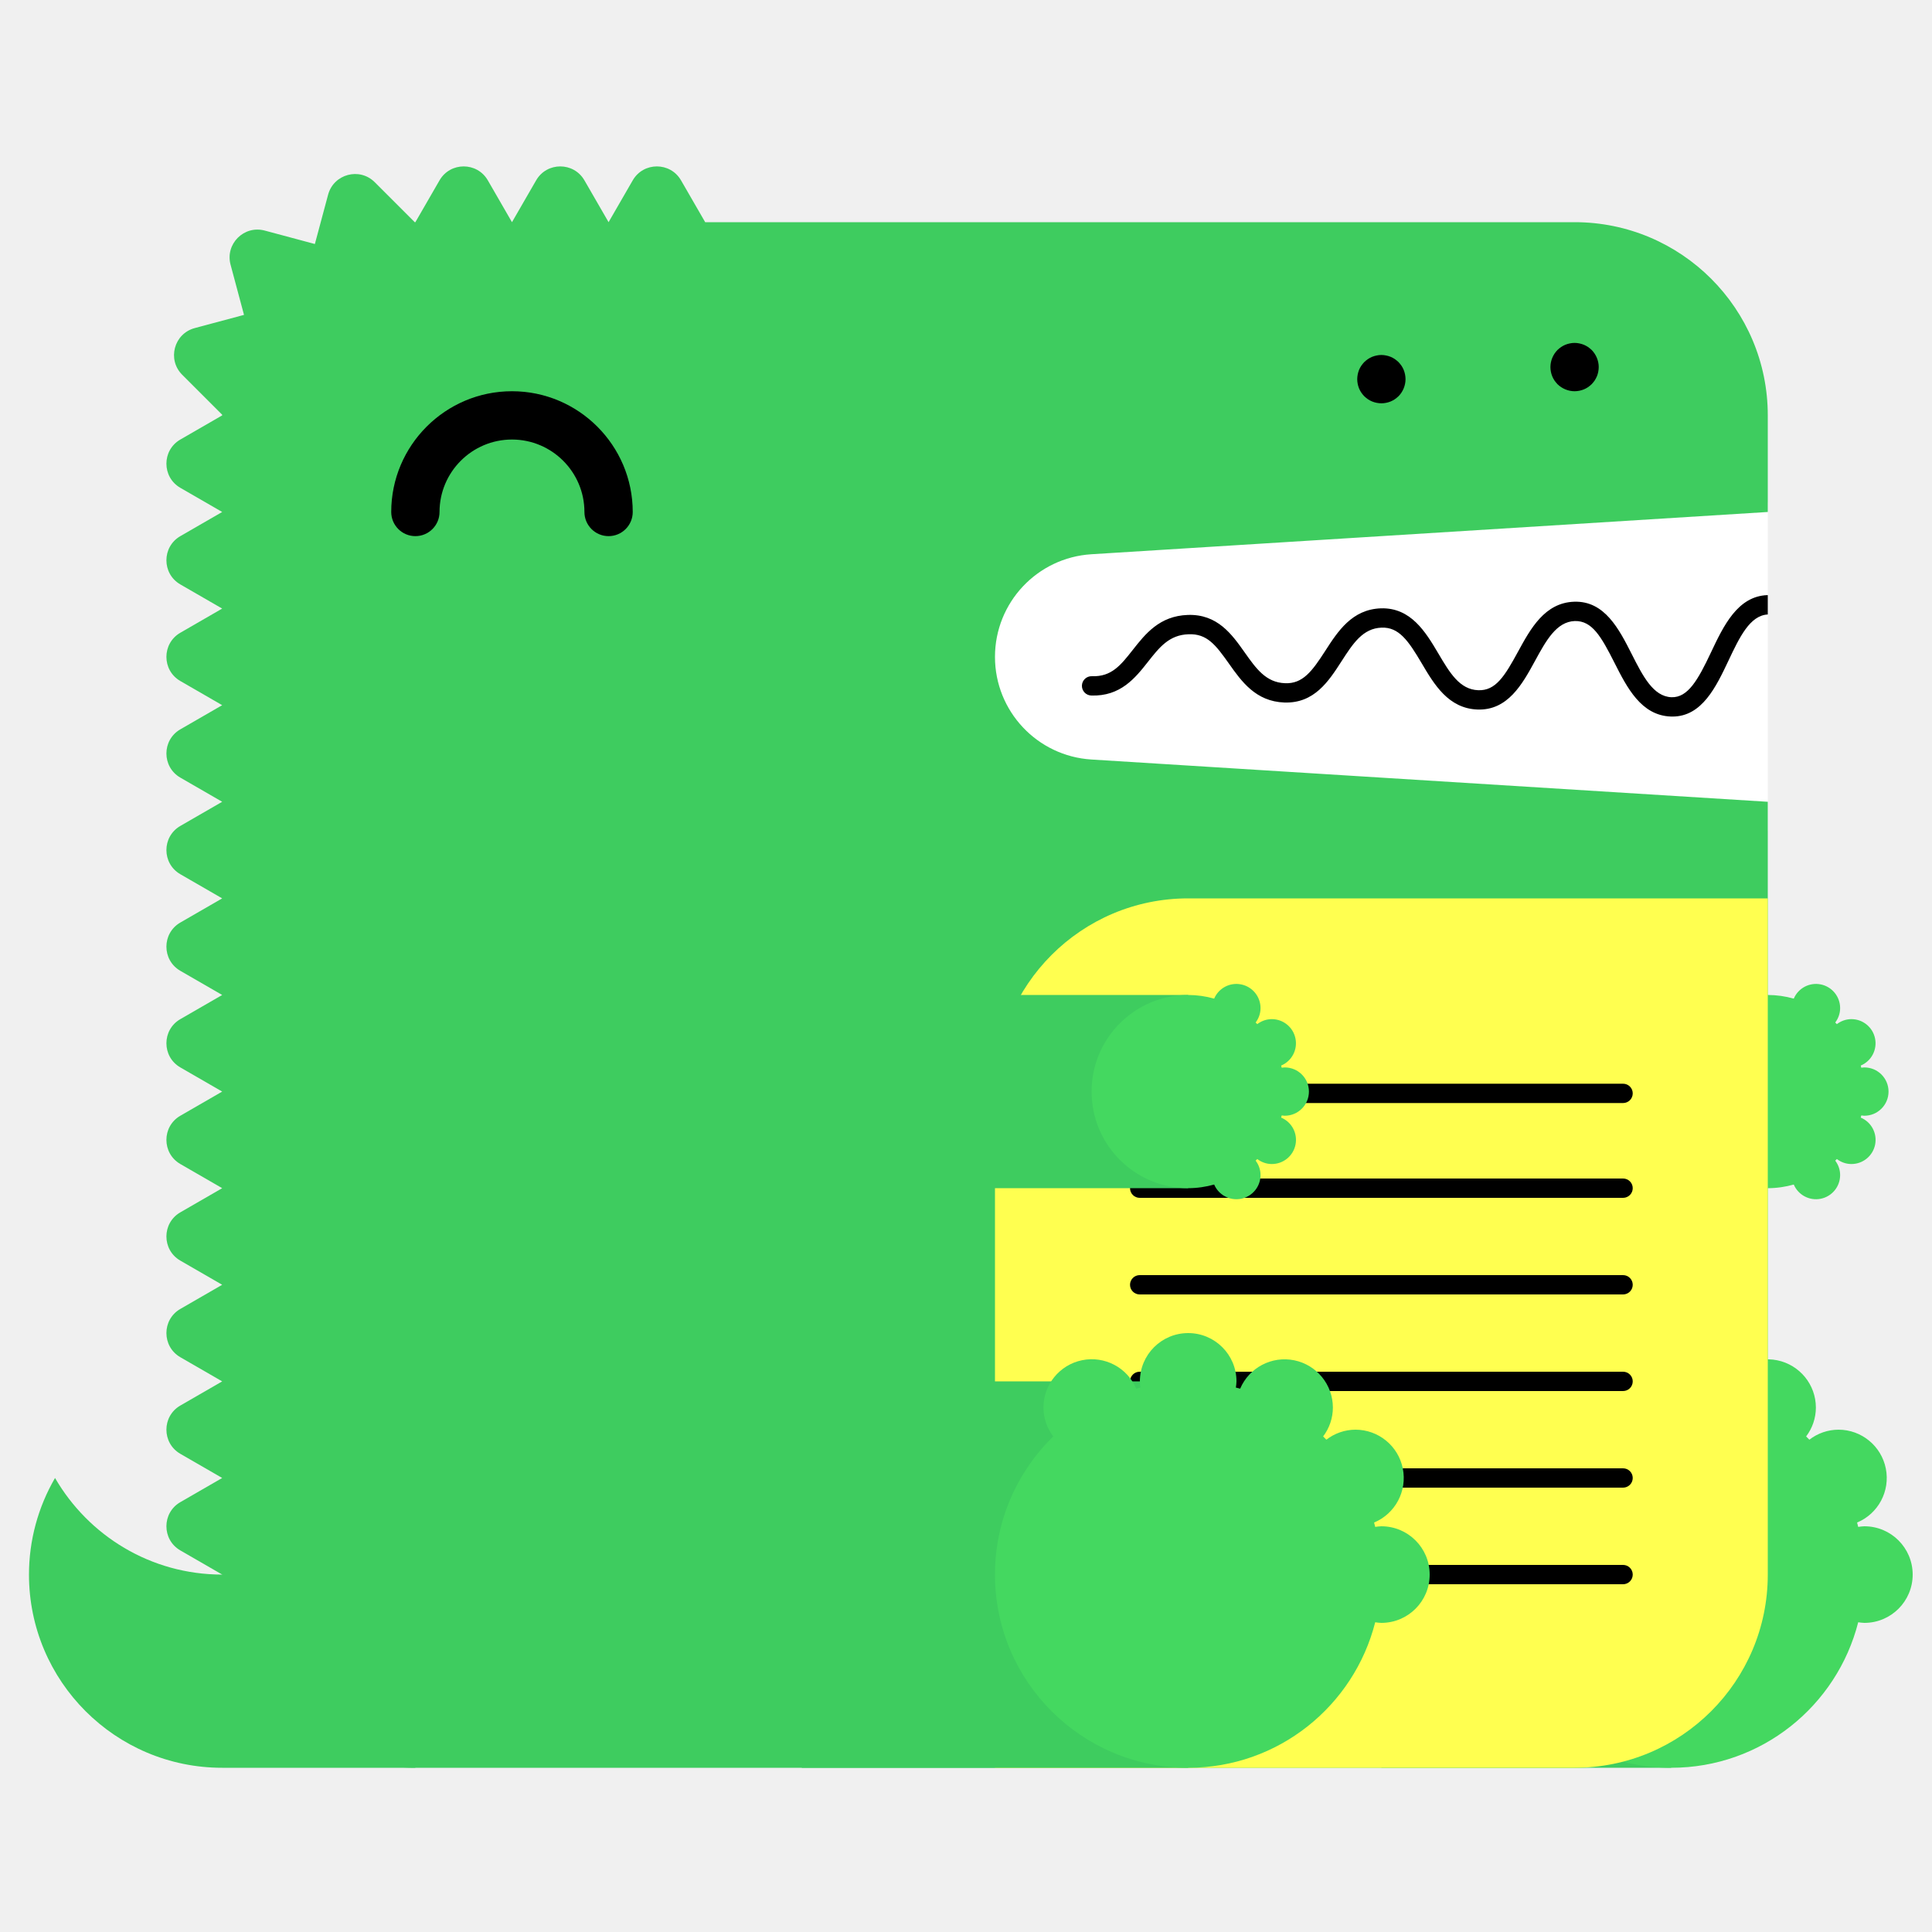
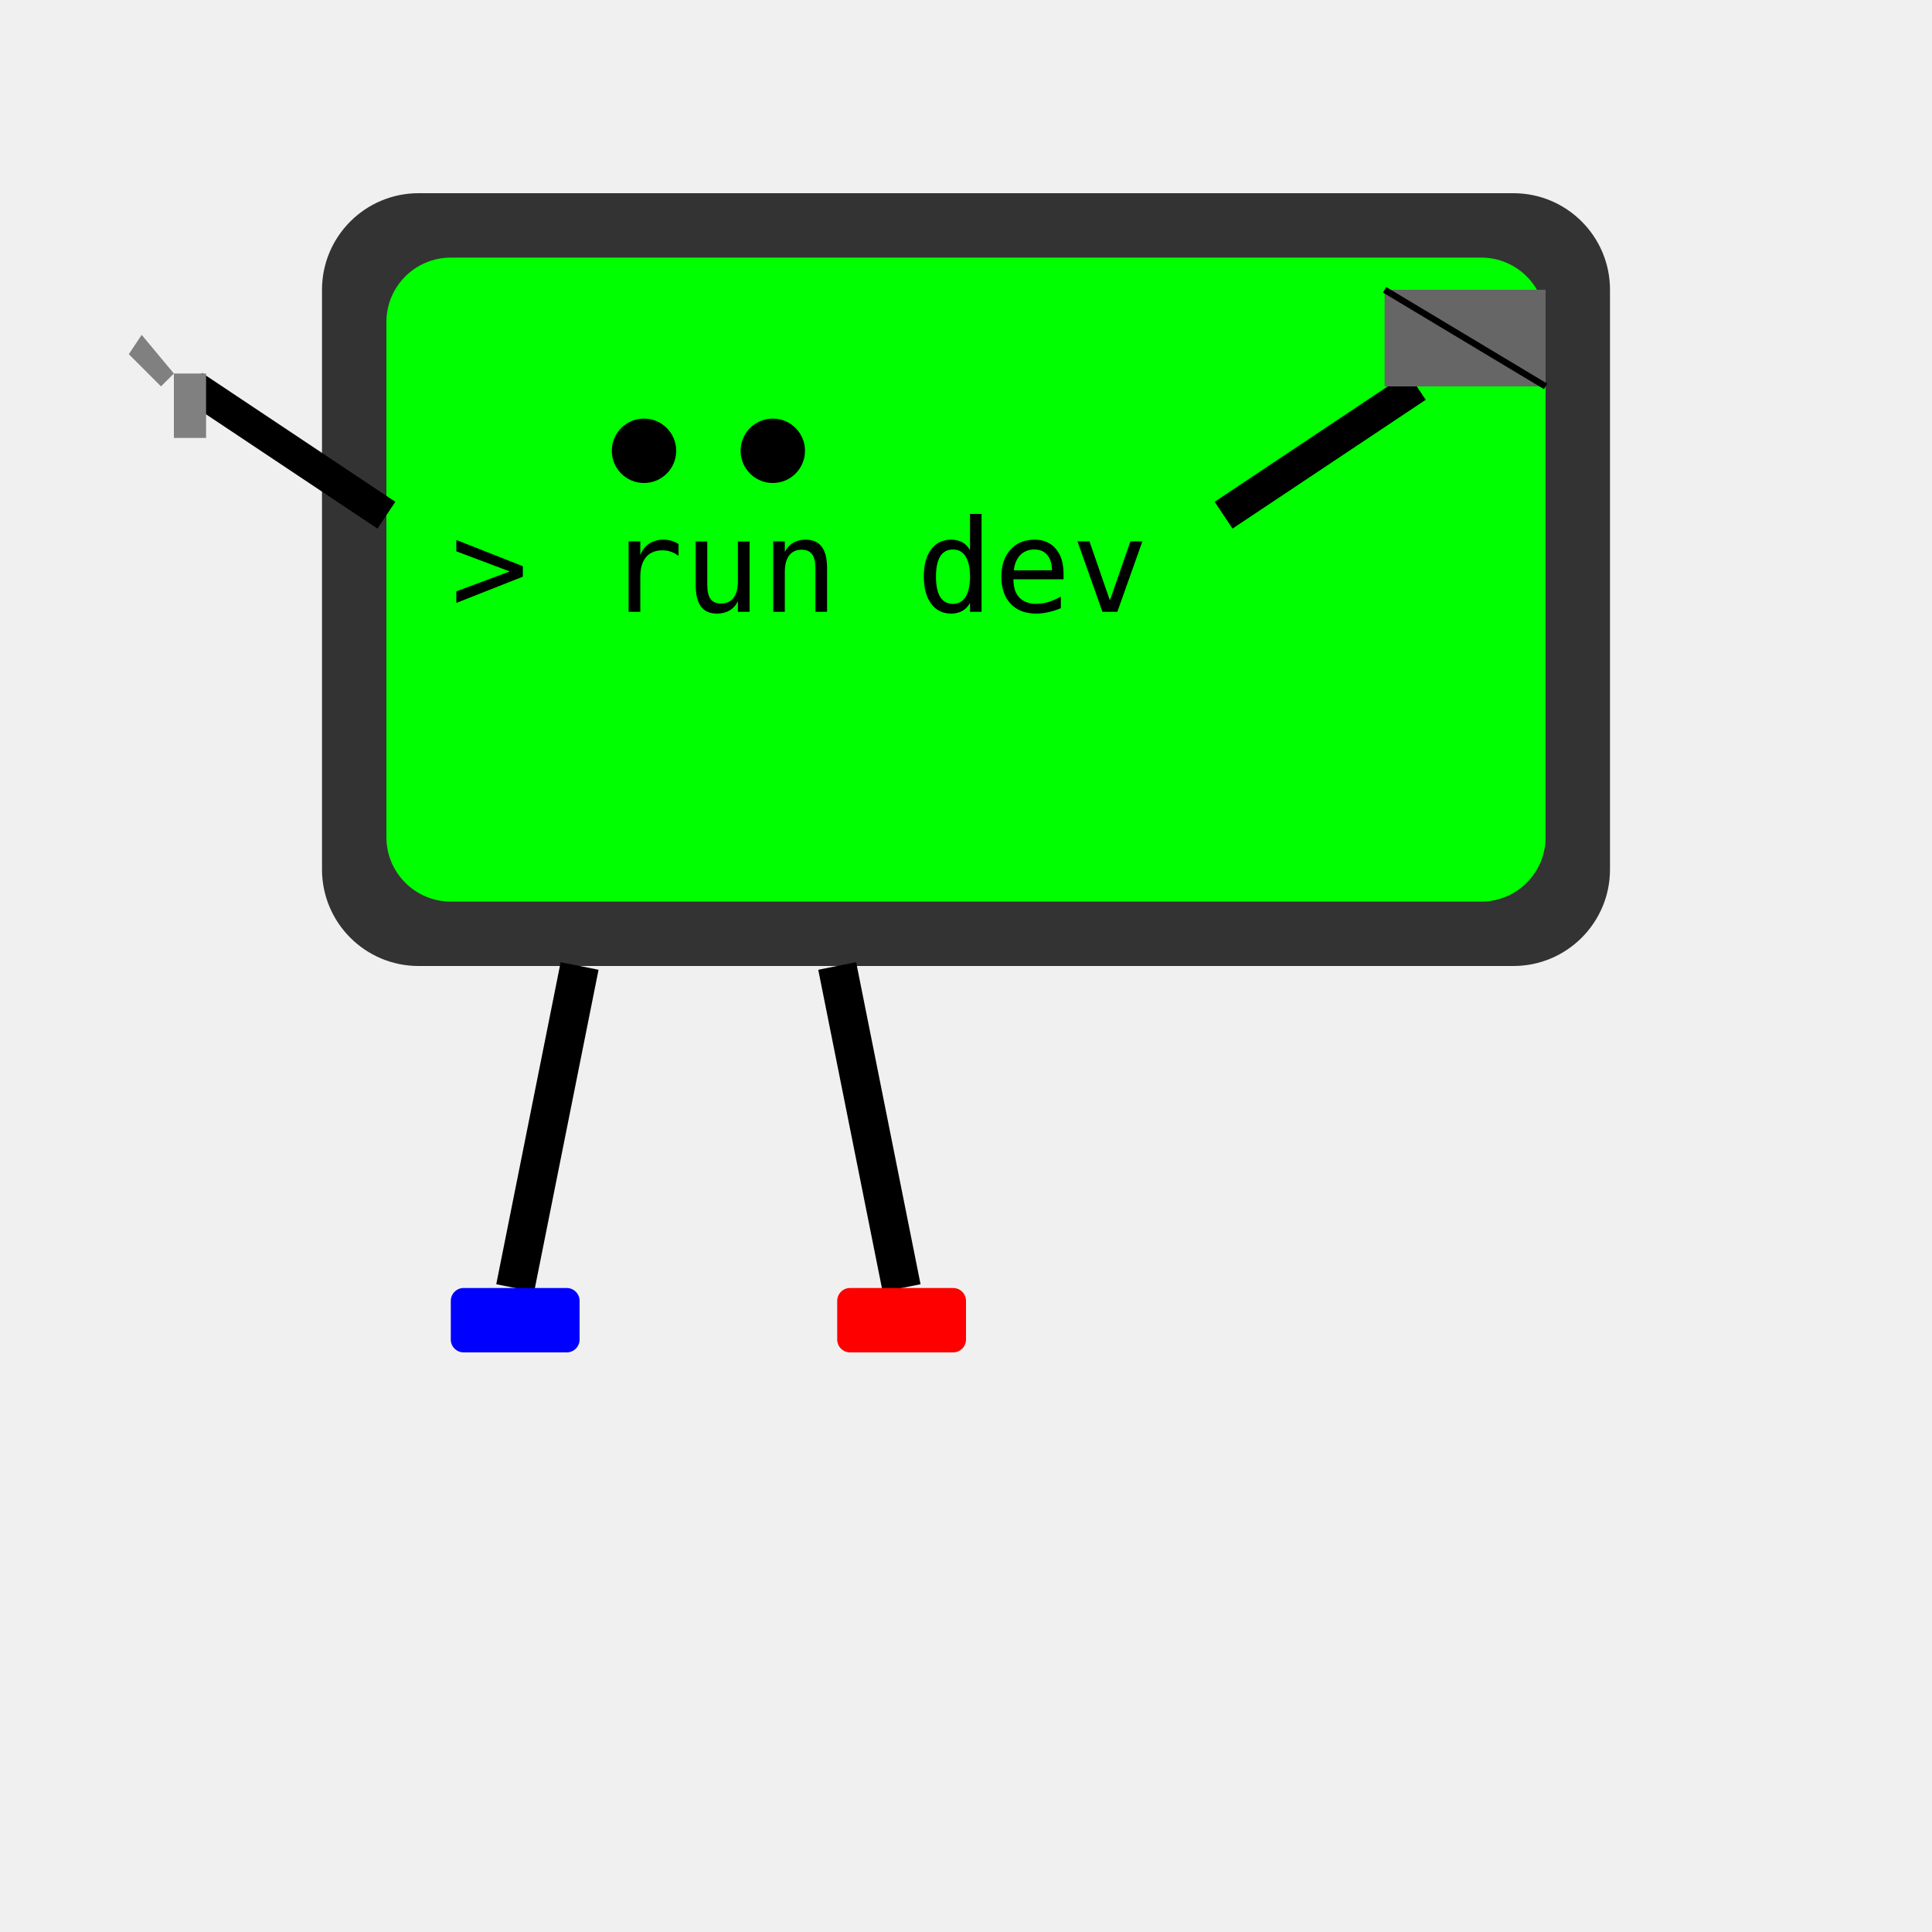
- <svg xmlns="http://www.w3.org/2000/svg" width="200" height="200" viewBox="0 0 200 200">
-   <g fill="none" fill-rule="evenodd">
-     <path fill="#FFF" d="M99 52h84v34H99z" />
-     <path d="M23 163c-7.398 0-13.843-4.027-17.303-10A19.886 19.886 0 0 0 3 163c0 11.046 8.954 20 20 20h20v-20H23z" fill="#3ECC5F" />
-     <path d="M112.98 57.376L183 53V43c0-11.046-8.954-20-20-20H73l-2.5-4.33c-1.112-1.925-3.889-1.925-5 0L63 23l-2.5-4.33c-1.111-1.925-3.889-1.925-5 0L53 23l-2.5-4.33c-1.111-1.925-3.889-1.925-5 0L43 23c-.022 0-.042.003-.065.003l-4.142-4.141c-1.57-1.571-4.252-.853-4.828 1.294l-1.369 5.104-5.192-1.392c-2.148-.575-4.111 1.389-3.535 3.536l1.39 5.193-5.102 1.367c-2.148.576-2.867 3.259-1.296 4.83l4.142 4.142c0 .021-.003.042-.003.064l-4.33 2.5c-1.925 1.111-1.925 3.889 0 5L23 53l-4.33 2.5c-1.925 1.111-1.925 3.889 0 5L23 63l-4.33 2.5c-1.925 1.111-1.925 3.889 0 5L23 73l-4.33 2.5c-1.925 1.111-1.925 3.889 0 5L23 83l-4.33 2.5c-1.925 1.111-1.925 3.889 0 5L23 93l-4.33 2.5c-1.925 1.111-1.925 3.889 0 5L23 103l-4.33 2.5c-1.925 1.111-1.925 3.889 0 5L23 113l-4.33 2.5c-1.925 1.111-1.925 3.889 0 5L23 123l-4.33 2.5c-1.925 1.111-1.925 3.889 0 5L23 133l-4.33 2.5c-1.925 1.111-1.925 3.889 0 5L23 143l-4.33 2.5c-1.925 1.111-1.925 3.889 0 5L23 153l-4.33 2.5c-1.925 1.111-1.925 3.889 0 5L23 163c0 11.046 8.954 20 20 20h120c11.046 0 20-8.954 20-20V83l-70.02-4.376A10.645 10.645 0 0 1 103 68c0-5.621 4.37-10.273 9.98-10.624" fill="#3ECC5F" />
-     <path fill="#3ECC5F" d="M143 183h30v-40h-30z" />
-     <path d="M193 158c-.219 0-.428.037-.639.064-.038-.15-.074-.301-.116-.451A5 5 0 0 0 190.32 148a4.96 4.96 0 0 0-3.016 1.036 26.531 26.531 0 0 0-.335-.336 4.955 4.955 0 0 0 1.011-2.987 5 5 0 0 0-9.599-1.959c-.148-.042-.297-.077-.445-.115.027-.211.064-.42.064-.639a5 5 0 0 0-5-5 5 5 0 0 0-5 5c0 .219.037.428.064.639-.148.038-.297.073-.445.115a4.998 4.998 0 0 0-9.599 1.959c0 1.125.384 2.151 1.011 2.987-3.717 3.632-6.031 8.693-6.031 14.3 0 11.046 8.954 20 20 20 9.339 0 17.16-6.41 19.361-15.064.211.027.42.064.639.064a5 5 0 0 0 5-5 5 5 0 0 0-5-5" fill="#44D860" />
-     <path fill="#3ECC5F" d="M153 123h30v-20h-30z" />
-     <path d="M193 115.5a2.5 2.5 0 1 0 0-5c-.109 0-.214.019-.319.032-.02-.075-.037-.15-.058-.225a2.501 2.501 0 0 0-.963-4.807c-.569 0-1.088.197-1.508.518a6.653 6.653 0 0 0-.168-.168c.314-.417.506-.931.506-1.494a2.5 2.5 0 0 0-4.8-.979A9.987 9.987 0 0 0 183 103c-5.522 0-10 4.478-10 10s4.478 10 10 10c.934 0 1.833-.138 2.69-.377a2.5 2.5 0 0 0 4.8-.979c0-.563-.192-1.077-.506-1.494.057-.055.113-.111.168-.168.42.321.939.518 1.508.518a2.5 2.5 0 0 0 .963-4.807c.021-.074.038-.15.058-.225.105.013.21.032.319.032" fill="#44D860" />
-     <path d="M63 55.5a2.5 2.5 0 0 1-2.5-2.5c0-4.136-3.364-7.5-7.5-7.5s-7.5 3.364-7.5 7.5a2.5 2.5 0 1 1-5 0c0-6.893 5.607-12.5 12.5-12.5S65.5 46.107 65.5 53a2.5 2.5 0 0 1-2.5 2.5" fill="#000" />
-     <path d="M103 183h60c11.046 0 20-8.954 20-20V93h-60c-11.046 0-20 8.954-20 20v70z" fill="#FFFF50" />
-     <path d="M168.02 124h-50.04a1 1 0 1 1 0-2h50.04a1 1 0 1 1 0 2m0 20h-50.04a1 1 0 1 1 0-2h50.04a1 1 0 1 1 0 2m0 20h-50.04a1 1 0 1 1 0-2h50.04a1 1 0 1 1 0 2m0-49.814h-50.04a1 1 0 1 1 0-2h50.04a1 1 0 1 1 0 2m0 19.814h-50.04a1 1 0 1 1 0-2h50.04a1 1 0 1 1 0 2m0 20h-50.04a1 1 0 1 1 0-2h50.04a1 1 0 1 1 0 2M183 61.611c-.012 0-.022-.006-.034-.005-3.09.105-4.552 3.196-5.842 5.923-1.346 2.85-2.387 4.703-4.093 4.647-1.889-.068-2.969-2.202-4.113-4.46-1.314-2.594-2.814-5.536-5.963-5.426-3.046.104-4.513 2.794-5.807 5.167-1.377 2.528-2.314 4.065-4.121 3.994-1.927-.07-2.951-1.805-4.136-3.813-1.321-2.236-2.848-4.75-5.936-4.664-2.994.103-4.465 2.385-5.763 4.4-1.373 2.13-2.335 3.428-4.165 3.351-1.973-.07-2.992-1.51-4.171-3.177-1.324-1.873-2.816-3.993-5.895-3.89-2.928.1-4.399 1.97-5.696 3.618-1.232 1.564-2.194 2.802-4.229 2.724a1 1 0 0 0-.072 2c3.017.101 4.545-1.8 5.872-3.487 1.177-1.496 2.193-2.787 4.193-2.855 1.926-.082 2.829 1.115 4.195 3.045 1.297 1.834 2.769 3.914 5.731 4.021 3.103.104 4.596-2.215 5.918-4.267 1.182-1.834 2.202-3.417 4.15-3.484 1.793-.067 2.769 1.35 4.145 3.681 1.297 2.197 2.766 4.686 5.787 4.796 3.125.108 4.634-2.62 5.949-5.035 1.139-2.088 2.214-4.06 4.119-4.126 1.793-.042 2.728 1.595 4.111 4.33 1.292 2.553 2.757 5.445 5.825 5.556l.169.003c3.064 0 4.518-3.075 5.805-5.794 1.139-2.41 2.217-4.68 4.067-4.773v-2z" fill="#000" />
-     <path fill="#3ECC5F" d="M83 183h40v-40H83z" />
-     <path d="M143 158c-.219 0-.428.037-.639.064-.038-.15-.074-.301-.116-.451A5 5 0 0 0 140.32 148a4.96 4.96 0 0 0-3.016 1.036 26.531 26.531 0 0 0-.335-.336 4.955 4.955 0 0 0 1.011-2.987 5 5 0 0 0-9.599-1.959c-.148-.042-.297-.077-.445-.115.027-.211.064-.42.064-.639a5 5 0 0 0-5-5 5 5 0 0 0-5 5c0 .219.037.428.064.639-.148.038-.297.073-.445.115a4.998 4.998 0 0 0-9.599 1.959c0 1.125.384 2.151 1.011 2.987-3.717 3.632-6.031 8.693-6.031 14.3 0 11.046 8.954 20 20 20 9.339 0 17.16-6.41 19.361-15.064.211.027.42.064.639.064a5 5 0 0 0 5-5 5 5 0 0 0-5-5" fill="#44D860" />
-     <path fill="#3ECC5F" d="M83 123h40v-20H83z" />
-     <path d="M133 115.5a2.5 2.5 0 1 0 0-5c-.109 0-.214.019-.319.032-.02-.075-.037-.15-.058-.225a2.501 2.501 0 0 0-.963-4.807c-.569 0-1.088.197-1.508.518a6.653 6.653 0 0 0-.168-.168c.314-.417.506-.931.506-1.494a2.5 2.5 0 0 0-4.8-.979A9.987 9.987 0 0 0 123 103c-5.522 0-10 4.478-10 10s4.478 10 10 10c.934 0 1.833-.138 2.69-.377a2.5 2.5 0 0 0 4.8-.979c0-.563-.192-1.077-.506-1.494.057-.055.113-.111.168-.168.42.321.939.518 1.508.518a2.5 2.5 0 0 0 .963-4.807c.021-.074.038-.15.058-.225.105.013.21.032.319.032" fill="#44D860" />
-     <path d="M143 41.75c-.16 0-.33-.02-.49-.05a2.52 2.52 0 0 1-.47-.14c-.15-.06-.29-.14-.431-.23-.13-.09-.259-.2-.38-.31-.109-.12-.219-.24-.309-.38s-.17-.28-.231-.43a2.619 2.619 0 0 1-.189-.96c0-.16.02-.33.05-.49.03-.16.08-.31.139-.47.061-.15.141-.29.231-.43.09-.13.2-.26.309-.38.121-.11.25-.22.38-.31.141-.09.281-.17.431-.23.149-.06.31-.11.47-.14.32-.07.65-.07.98 0 .159.03.32.08.47.14.149.06.29.14.43.23.13.09.259.2.38.31.11.12.22.25.31.38.09.14.17.28.23.43.06.16.11.31.14.47.029.16.05.33.05.49 0 .66-.271 1.31-.73 1.77-.121.11-.25.22-.38.31-.14.09-.281.17-.43.23a2.565 2.565 0 0 1-.96.19m20-1.25c-.66 0-1.3-.27-1.771-.73a3.802 3.802 0 0 1-.309-.38c-.09-.14-.17-.28-.231-.43a2.619 2.619 0 0 1-.189-.96c0-.66.27-1.3.729-1.77.121-.11.25-.22.38-.31.141-.09.281-.17.431-.23.149-.06.31-.11.47-.14.32-.07.66-.07.98 0 .159.03.32.08.47.14.149.06.29.14.43.23.13.09.259.2.38.31.459.47.73 1.11.73 1.77 0 .16-.021.33-.05.49-.03.16-.08.32-.14.47-.07.15-.14.29-.23.43-.09.13-.2.26-.31.38-.121.11-.25.22-.38.31-.14.09-.281.17-.43.23a2.565 2.565 0 0 1-.96.19" fill="#000" />
-   </g>
+ <svg xmlns="http://www.w3.org/2000/svg" width="200" height="200" viewBox="0 0 300 300">
+   <rect x="50" y="30" width="200" height="120" rx="15" ry="15" fill="#333" />
+   <rect x="60" y="40" width="180" height="100" rx="10" ry="10" fill="#0f0" />
+   <text x="70" y="95" font-family="monospace" font-size="20" fill="#000">
+     &gt; run dev
+   </text>
+   <circle cx="100" cy="70" r="5" fill="black" />
+   <circle cx="120" cy="70" r="5" fill="black" />
+   <line x1="90" y1="150" x2="80" y2="200" stroke="black" stroke-width="6" />
+   <line x1="130" y1="150" x2="140" y2="200" stroke="black" stroke-width="6" />
+   <rect x="70" y="200" width="20" height="10" rx="2" ry="2" fill="blue" />
+   <rect x="130" y="200" width="20" height="10" rx="2" ry="2" fill="red" />
+   <line x1="60" y1="80" x2="30" y2="60" stroke="black" stroke-width="5" />
+   <line x1="190" y1="80" x2="220" y2="60" stroke="black" stroke-width="5" />
+   <path d="M20 55 L22 52 L27 58 L25 60 Z" fill="gray" />
+   <rect x="27" y="58" width="5" height="10" fill="gray" />
+   <rect x="215" y="45" width="25" height="15" fill="#666" />
+   <line x1="215" y1="45" x2="240" y2="60" stroke="black" stroke-width="1" />
</svg>
